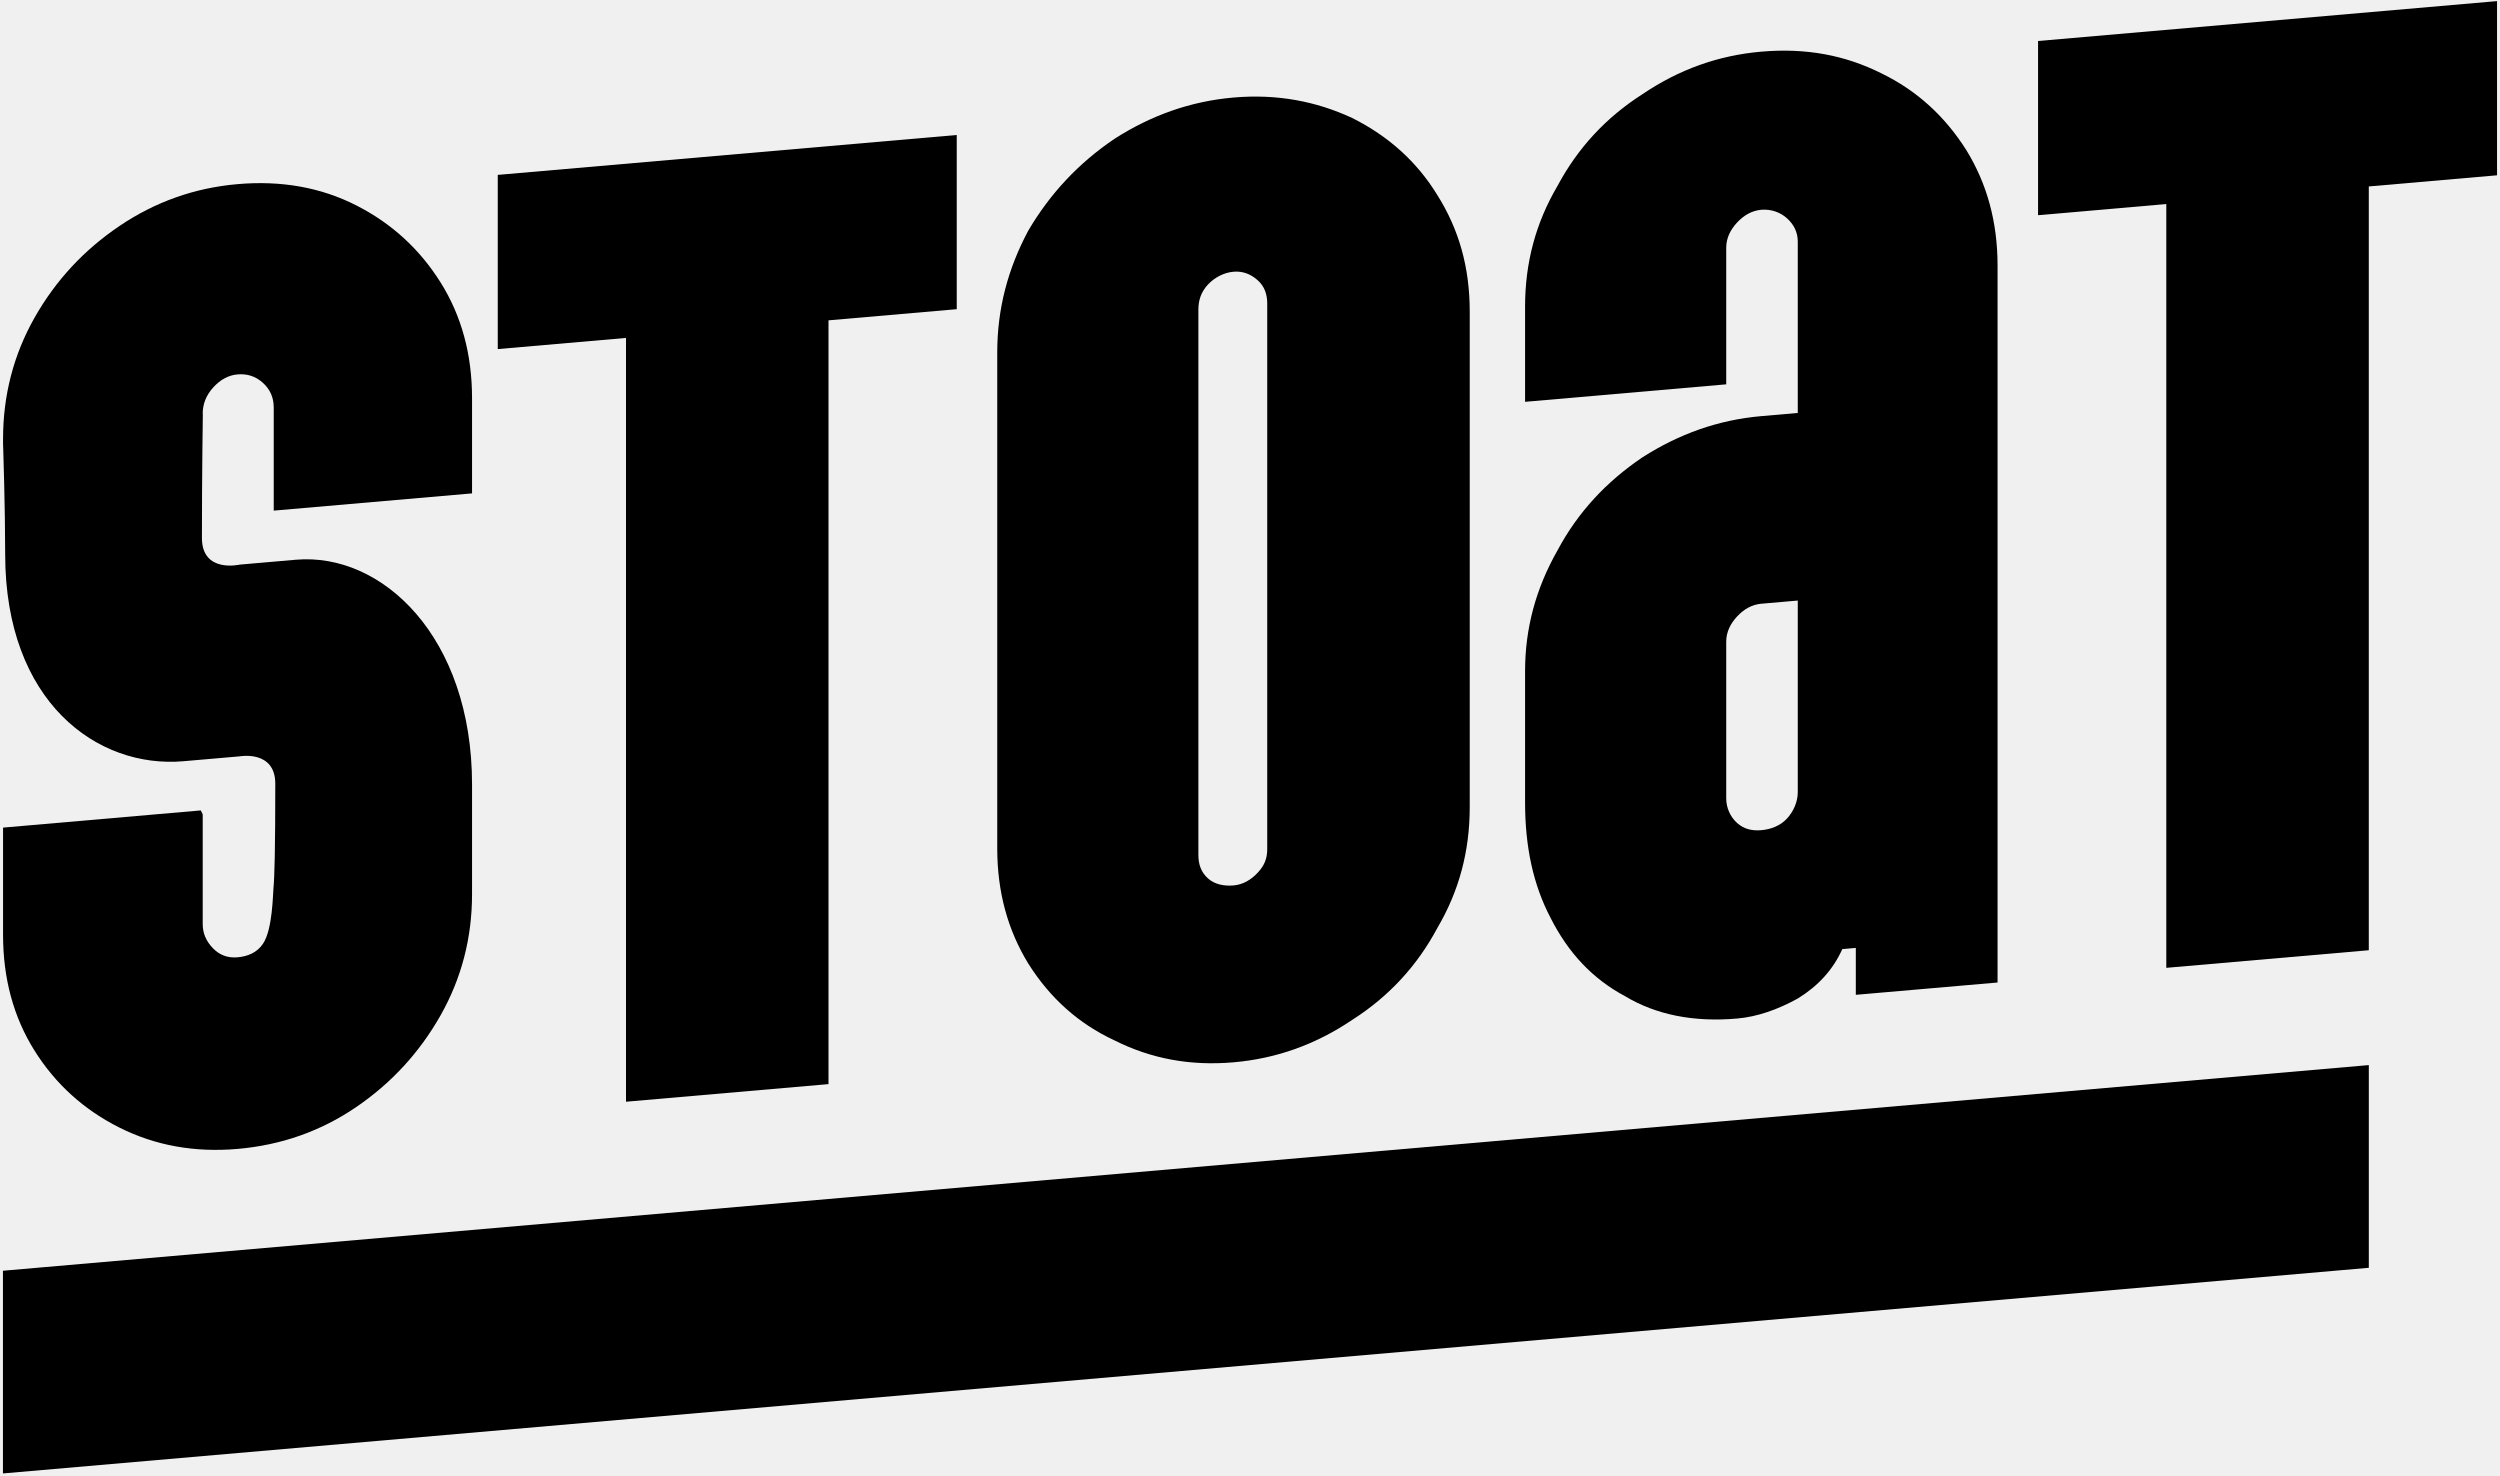
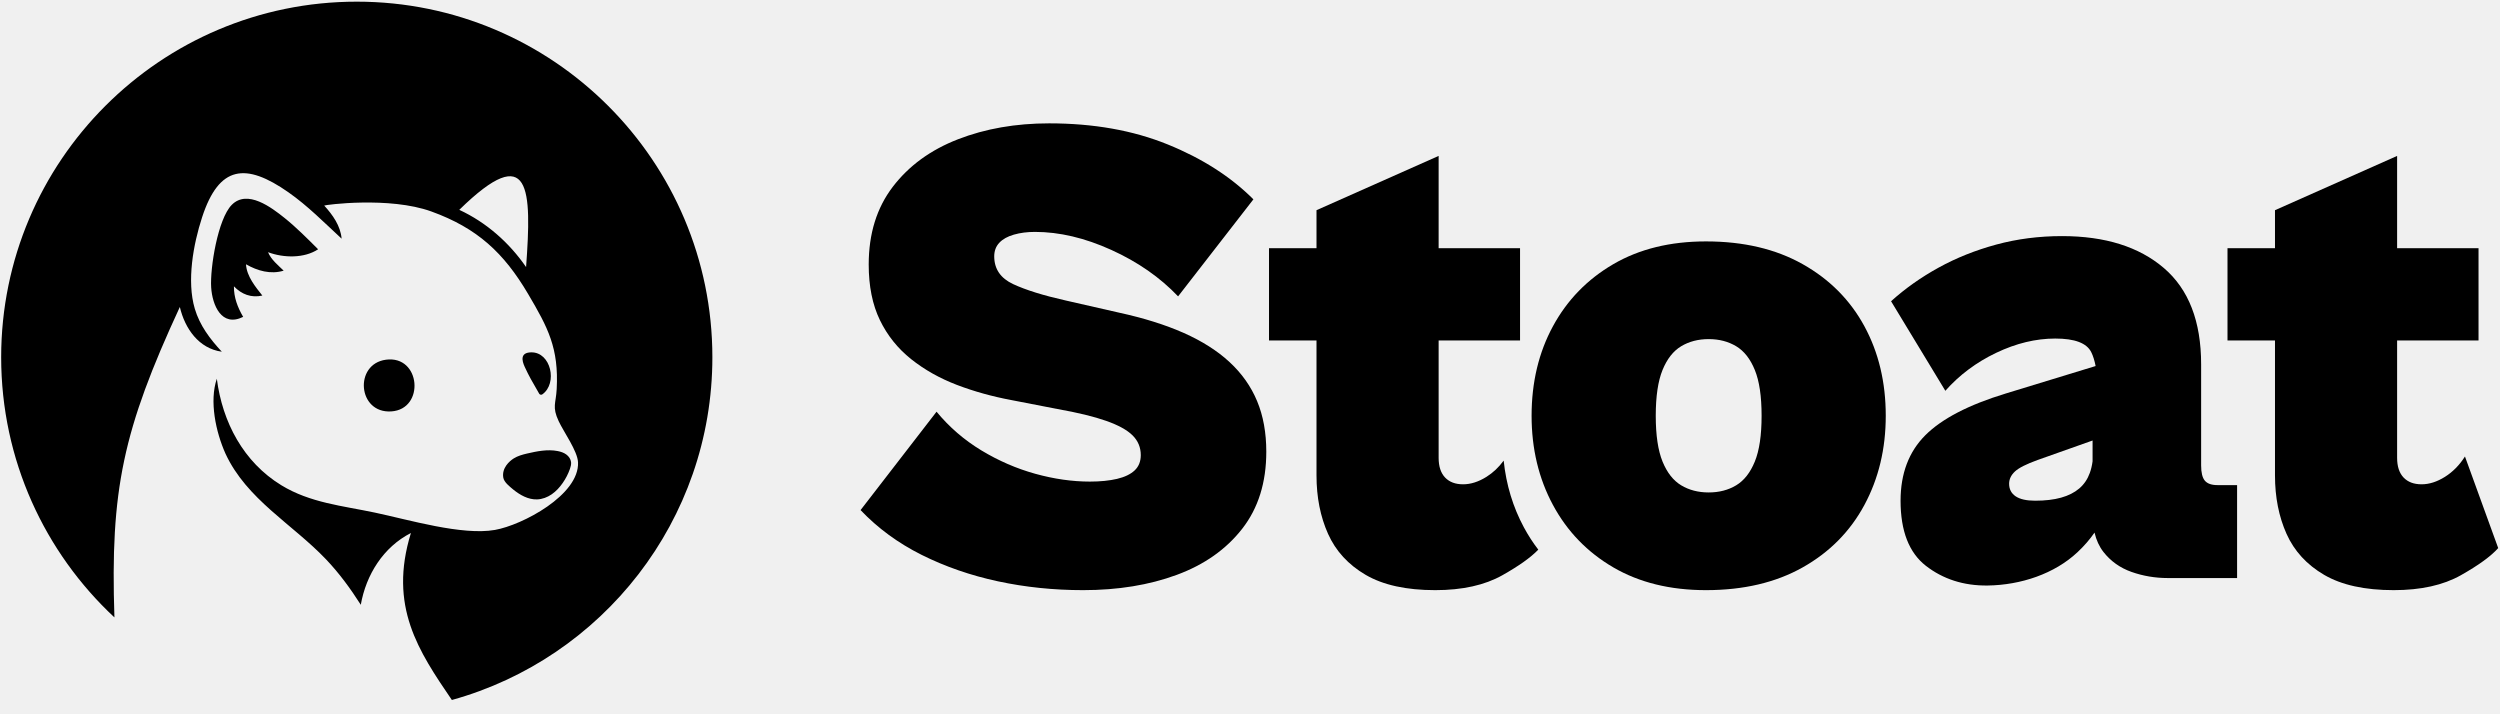
- <svg xmlns="http://www.w3.org/2000/svg" viewBox="0 0 510 301" version="1.1" xml:space="preserve" style="fill-rule:evenodd;clip-rule:evenodd;stroke-linejoin:round;stroke-miterlimit:2;">
-   <g transform="matrix(1,0,0,1,-1185,-387)">
-     <g transform="matrix(4.33579,0,0,2.53023,4028.76,6309.5)">
-       <g transform="matrix(0.205512,-0.0304359,0,0.352165,-862.236,-2508.12)">
-         <g>
-           <g transform="matrix(25.7551,-0.0128569,-4.44089e-16,25.5647,-6609.55,-13670)">
-             <g transform="matrix(12,0,0,12,299.682,567.215)">
-               <path d="M0.125,-0l0,-0.57l-0.095,0l0,-0.13l0.34,0l0,0.13l-0.095,0l0,0.57l-0.15,-0Z" style="fill-rule:nonzero;" />
-             </g>
-             <g transform="matrix(12,0,0,12,304.122,567.215)">
-               <path d="M0.205,0.01c-0.032,0 -0.061,-0.008 -0.088,-0.024c-0.027,-0.015 -0.048,-0.036 -0.064,-0.063c-0.015,-0.026 -0.023,-0.055 -0.023,-0.088l-0,-0.37c-0,-0.033 0.008,-0.062 0.023,-0.089c0.016,-0.026 0.037,-0.047 0.064,-0.063c0.027,-0.015 0.056,-0.023 0.088,-0.023c0.032,-0 0.061,0.008 0.088,0.023c0.027,0.016 0.048,0.037 0.063,0.063c0.016,0.027 0.024,0.056 0.024,0.089l-0,0.37c0,0.033 -0.008,0.062 -0.024,0.088c-0.015,0.027 -0.036,0.048 -0.063,0.063c-0.027,0.016 -0.056,0.024 -0.088,0.024Zm-0,-0.132c0.007,-0 0.013,-0.003 0.018,-0.008c0.005,-0.005 0.007,-0.01 0.007,-0.017l-0,-0.407c-0,-0.007 -0.002,-0.013 -0.007,-0.018c-0.005,-0.005 -0.011,-0.008 -0.018,-0.008c-0.007,0 -0.014,0.003 -0.019,0.008c-0.005,0.005 -0.007,0.011 -0.007,0.018l-0,0.407c-0,0.007 0.002,0.013 0.007,0.018c0.005,0.005 0.012,0.007 0.019,0.007Z" style="fill-rule:nonzero;" />
-             </g>
-             <g transform="matrix(12,0,0,12,308.814,567.215)">
-               <path d="M0.187,0.01c-0.032,0 -0.06,-0.008 -0.083,-0.024c-0.024,-0.015 -0.042,-0.036 -0.055,-0.063c-0.013,-0.026 -0.019,-0.055 -0.019,-0.088l0,-0.098c0,-0.032 0.008,-0.061 0.024,-0.088c0.015,-0.027 0.036,-0.048 0.063,-0.064c0.027,-0.015 0.056,-0.023 0.088,-0.023l0.027,0l0,-0.128c0,-0.007 -0.003,-0.013 -0.008,-0.018c-0.005,-0.005 -0.012,-0.008 -0.019,-0.008c-0.007,0 -0.013,0.003 -0.018,0.008c-0.005,0.005 -0.008,0.011 -0.008,0.018l0,0.102l-0.149,0l0,-0.071c0,-0.033 0.008,-0.062 0.024,-0.088c0.015,-0.027 0.036,-0.048 0.063,-0.063c0.027,-0.016 0.056,-0.024 0.088,-0.024c0.033,0 0.062,0.008 0.089,0.024c0.026,0.015 0.047,0.036 0.063,0.063c0.015,0.026 0.023,0.055 0.023,0.088l0,0.535l-0.105,0l0,-0.035l-0.01,0c-0.007,0.015 -0.018,0.026 -0.033,0.034c-0.015,0.007 -0.03,0.011 -0.045,0.011Zm0.018,-0.139c0.007,0 0.014,-0.002 0.019,-0.007c0.005,-0.005 0.008,-0.012 0.008,-0.019l0,-0.143l-0.027,0c-0.007,0 -0.013,0.003 -0.018,0.008c-0.005,0.005 -0.008,0.011 -0.008,0.018l0,0.117c-0,0.007 0.003,0.014 0.008,0.019c0.005,0.005 0.011,0.007 0.018,0.007Z" style="fill-rule:nonzero;" />
-             </g>
-             <g transform="matrix(12,0,0,12,313.374,567.215)">
-               <path d="M0.125,-0l0,-0.57l-0.095,0l0,-0.13l0.34,0l0,0.13l-0.095,0l0,0.57l-0.15,-0Z" style="fill-rule:nonzero;" />
-             </g>
-           </g>
-           <g transform="matrix(25.5647,-0.0127619,-7.87773e-32,25.5647,-20408.7,-7346.22)">
-             <path d="M837.622,313.803c-0.001,-0.018 -0.002,-0.036 -0.002,-0.054l0,-0.048c0,-0.392 0.094,-0.746 0.282,-1.062c0.188,-0.316 0.442,-0.568 0.762,-0.756c0.32,-0.188 0.672,-0.282 1.056,-0.282c0.392,0 0.746,0.094 1.062,0.282c0.316,0.188 0.568,0.44 0.756,0.756c0.188,0.316 0.282,0.67 0.282,1.062l0,0.852l-1.776,0l0,-0.924c0,-0.088 -0.032,-0.164 -0.096,-0.228c-0.064,-0.064 -0.14,-0.096 -0.228,-0.096c-0.08,0 -0.152,0.032 -0.216,0.096c-0.064,0.064 -0.096,0.14 -0.096,0.228c0,0.003 0,0.005 0.001,0.007c-0,0 -0.008,0.528 -0.008,1.106c-0,0.318 0.338,0.268 0.338,0.268l0.503,-0c0.771,-0 1.578,0.826 1.578,2.15c0,0.403 0,0.981 0,0.981c0,0.392 -0.094,0.746 -0.282,1.062c-0.188,0.316 -0.44,0.568 -0.756,0.756c-0.316,0.188 -0.67,0.282 -1.062,0.282c-0.384,0 -0.736,-0.094 -1.056,-0.282c-0.32,-0.188 -0.574,-0.44 -0.762,-0.756c-0.188,-0.316 -0.282,-0.67 -0.282,-1.062l0,-0.96l1.771,0l0.017,0.037l0,0.983c0,0.08 0.03,0.154 0.09,0.222c0.06,0.068 0.134,0.102 0.222,0.102c0.088,0 0.174,-0.025 0.228,-0.102c0.086,-0.12 0.088,-0.433 0.094,-0.494c0.009,-0.09 0.016,-0.351 0.016,-0.929c-0,-0.304 -0.319,-0.273 -0.319,-0.273l-0.503,-0c-0.771,-0 -1.597,-0.668 -1.597,-1.992c0,-0.404 -0.017,-0.932 -0.017,-0.932Z" />
-           </g>
+ <svg xmlns="http://www.w3.org/2000/svg" width="100%" height="100%" viewBox="0 0 1076 307" version="1.1" xml:space="preserve" style="fill-rule:evenodd;clip-rule:evenodd;stroke-linejoin:round;stroke-miterlimit:2;">
+   <g transform="matrix(1,0,0,1,-757,-1483)">
+     <g transform="matrix(1.432974,0,0,1.80298,-288.929,-864.2006)">
+       <g>
+         <g transform="matrix(0.629919,0,0,0.500647,539.4075,1110.973)">
+           <path d="M356.969,675.637C323.753,644.675 302.968,600.546 302.968,551.6C302.968,458.019 378.944,382.044 472.524,382.044C566.105,382.044 642.08,458.019 642.08,551.6C642.08,629.48 589.46,695.166 517.864,715.015C501.974,691.667 487.572,670.399 498.34,635.393C485.202,642.099 476.944,655.288 474.445,669.626C469.556,661.943 464.129,654.533 457.841,647.931C441.837,631.125 420.016,619.373 409.919,597.549C405.306,587.241 402.145,572.504 405.799,561.838C408.436,582.54 418.507,601.587 436.545,612.617C450.296,621.023 465.703,622.408 481.126,625.661C497.203,629.048 522.738,636.688 538.403,633.928C551.425,631.638 578.749,617.255 578.02,601.656C577.765,596.289 571.213,587.245 568.79,582.066C565.566,575.171 567.48,573.682 567.848,566.765C568.885,547.188 563.715,537.516 554.206,521.395C542.674,501.84 530.016,490.024 508.095,482.087C488.062,474.831 457.231,478.938 456.996,479.271C461.046,483.711 464.773,488.906 465.295,495.055C457.084,487.46 449.14,479.387 439.945,472.948C419.607,458.71 406.868,460.052 398.782,484.817C394.568,497.72 391.382,515.255 395.288,528.453C397.657,536.447 402.575,542.952 408.175,548.951C397.217,547.458 390.574,537.94 388.158,527.623C360.997,586.373 354.95,614.781 356.969,675.637ZM558.455,619.379L558.452,619.376C554.235,619.505 550.344,617.264 547.164,614.697C545.37,613.176 542.74,611.209 542.372,608.931C541.643,604.396 545.254,601.153 547.406,599.808C549.251,598.658 551.495,598.017 553.613,597.527C558.442,596.411 563.455,595.377 568.319,596.323C569.774,596.606 571.22,597.077 572.417,597.951C573.614,598.821 574.544,600.138 574.705,601.612C574.824,602.705 574.525,603.796 574.164,604.833C573.322,607.217 572.16,609.476 570.71,611.548C569.274,613.613 567.556,615.508 565.485,616.934C563.414,618.361 560.969,619.304 558.455,619.379ZM486.399,552.769C503.076,550.51 505.109,576.334 489.02,577.418C472.931,578.502 471.118,554.84 486.399,552.769ZM430.213,501.5C431.753,505.171 434.926,507.616 437.667,510.309C431.445,512.197 425.166,510.394 419.704,507.264C420.028,513.033 424.299,518.121 427.498,522.174C422.225,523.384 417.564,521.577 413.944,517.769C413.891,523.13 415.717,527.806 418.347,532.34C408.062,537.456 403.622,526.696 403.097,518.275C402.522,509.02 406.267,485.669 412.907,478.941C420.336,471.412 431.875,480.182 438.166,485.238C443.719,489.698 449.061,495.087 454.092,500.111C447.487,504.476 437.648,504.294 430.213,501.5ZM559.47,568.921C555.834,562.599 554.722,560.76 552.607,556.182C551.168,553.064 550.439,549.366 555.655,549.256C565.117,549.055 568.395,564.041 561.026,569.27C560.844,569.397 560.628,569.465 560.407,569.465C560.02,569.465 559.662,569.257 559.47,568.921ZM553.254,508.59C555.938,471.688 555.624,447.806 521.4,481.304C534.318,487.312 545.181,496.897 553.254,508.59Z" />
        </g>
-         <g transform="matrix(2.55453,-0.00127522,-1.37482e-33,0.446154,-1951.86,539.891)">
-           <rect x="1157.41" y="705.498" width="212.033" height="104.016" />
+         <g transform="matrix(1.730725,0,0,1.375547,-3179.053,-90.87244)">
+           <circle cx="2320.479" cy="1074.483" r="61.711" style="fill:white;fill-opacity:0;" />
+         </g>
+       </g>
+       <g transform="matrix(4.075683,0,0,3.239275,-459.1641,-1247.729)">
+         <path d="M371.565,830.572C369.399,830.572 367.307,830.355 365.29,829.922C363.274,829.488 361.399,828.838 359.665,827.972C357.932,827.105 356.432,826.005 355.165,824.672L360.765,817.422C361.699,818.555 362.799,819.505 364.065,820.272C365.332,821.038 366.657,821.613 368.04,821.997C369.424,822.38 370.765,822.572 372.065,822.572C372.832,822.572 373.499,822.505 374.065,822.372C374.632,822.238 375.065,822.03 375.365,821.747C375.665,821.463 375.815,821.088 375.815,820.622C375.815,820.055 375.615,819.572 375.215,819.172C374.815,818.772 374.165,818.413 373.265,818.097C372.365,817.78 371.165,817.488 369.665,817.222L366.315,816.572C364.882,816.305 363.532,815.93 362.265,815.447C360.999,814.963 359.874,814.33 358.89,813.547C357.907,812.763 357.14,811.805 356.59,810.672C356.04,809.538 355.765,808.172 355.765,806.572C355.765,804.305 356.357,802.397 357.54,800.847C358.724,799.297 360.324,798.13 362.34,797.347C364.357,796.563 366.599,796.172 369.065,796.172C372.332,796.172 375.24,796.688 377.79,797.722C380.34,798.755 382.449,800.105 384.115,801.772L378.565,808.922C377.232,807.522 375.59,806.38 373.64,805.497C371.69,804.613 369.815,804.172 368.015,804.172C367.449,804.172 366.932,804.238 366.465,804.372C365.999,804.505 365.64,804.705 365.39,804.972C365.14,805.238 365.015,805.572 365.015,805.972C365.015,806.905 365.482,807.588 366.415,808.022C367.349,808.455 368.632,808.855 370.265,809.222L374.215,810.122C376.049,810.522 377.64,811.022 378.99,811.622C380.34,812.222 381.465,812.938 382.365,813.772C383.265,814.605 383.94,815.563 384.39,816.647C384.84,817.73 385.065,818.972 385.065,820.372C385.065,822.638 384.474,824.53 383.29,826.047C382.107,827.563 380.499,828.697 378.465,829.447C376.432,830.197 374.132,830.572 371.565,830.572Z" />
+         <path d="M405.109,827.587C404.564,828.157 403.683,828.785 402.465,829.472C401.165,830.205 399.515,830.572 397.515,830.572C395.382,830.572 393.674,830.197 392.39,829.447C391.107,828.697 390.182,827.688 389.615,826.422C389.049,825.155 388.765,823.722 388.765,822.122L388.765,812.172L385.265,812.172L385.265,805.372L388.765,805.372L388.765,802.572L397.765,798.572L397.765,805.372L403.765,805.372L403.765,812.172L397.765,812.172L397.765,820.822C397.765,821.455 397.924,821.938 398.24,822.272C398.557,822.605 398.999,822.772 399.565,822.772C400.132,822.772 400.707,822.588 401.29,822.222C401.777,821.916 402.199,821.518 402.558,821.026C402.745,822.809 403.242,824.449 404.049,825.947C404.363,826.531 404.717,827.078 405.109,827.587Z" />
+         <g transform="matrix(1,0,0,1,-0.799373,0)">
+           <path d="M418.265,830.572C415.632,830.572 413.357,830.013 411.44,828.897C409.524,827.78 408.04,826.247 406.99,824.297C405.94,822.347 405.415,820.155 405.415,817.722C405.415,815.255 405.94,813.055 406.99,811.122C408.04,809.188 409.524,807.663 411.44,806.547C413.357,805.43 415.632,804.872 418.265,804.872C421.032,804.872 423.407,805.43 425.39,806.547C427.374,807.663 428.89,809.188 429.94,811.122C430.99,813.055 431.515,815.255 431.515,817.722C431.515,820.155 430.99,822.347 429.94,824.297C428.89,826.247 427.374,827.78 425.39,828.897C423.407,830.013 421.032,830.572 418.265,830.572ZM418.465,823.372C419.232,823.372 419.907,823.197 420.49,822.847C421.074,822.497 421.532,821.913 421.865,821.097C422.199,820.28 422.365,819.155 422.365,817.722C422.365,816.288 422.199,815.163 421.865,814.347C421.532,813.53 421.074,812.947 420.49,812.597C419.907,812.247 419.232,812.072 418.465,812.072C417.699,812.072 417.024,812.247 416.44,812.597C415.857,812.947 415.399,813.53 415.065,814.347C414.732,815.163 414.565,816.288 414.565,817.722C414.565,819.155 414.732,820.28 415.065,821.097C415.399,821.913 415.857,822.497 416.44,822.847C417.024,823.197 417.699,823.372 418.465,823.372Z" />
+         </g>
+         <g transform="matrix(1,0,0,1,-1.50815,-0.391222)">
+           <path d="M447.689,814.448C447.609,814.034 447.501,813.692 447.365,813.422C447.032,812.755 446.149,812.422 444.715,812.422C443.282,812.422 441.832,812.772 440.365,813.472C438.899,814.172 437.649,815.105 436.615,816.272L432.615,809.672C433.649,808.738 434.815,807.913 436.115,807.197C437.415,806.48 438.832,805.913 440.365,805.497C441.899,805.08 443.515,804.872 445.215,804.872C448.382,804.872 450.882,805.655 452.715,807.222C454.549,808.788 455.465,811.155 455.465,814.322L455.465,821.772C455.465,822.305 455.557,822.68 455.74,822.897C455.924,823.113 456.232,823.222 456.665,823.222L458.115,823.222L458.115,830.072L453.015,830.072C452.082,830.072 451.19,829.922 450.34,829.622C449.49,829.322 448.799,828.83 448.265,828.147C447.958,827.752 447.739,827.277 447.608,826.722C447.259,827.232 446.831,827.72 446.354,828.167C444.654,829.764 442.17,830.587 439.743,830.622C437.949,830.648 436.429,830.138 435.183,829.172C433.938,828.205 433.315,826.605 433.315,824.372C433.315,822.372 433.924,820.763 435.14,819.547C436.357,818.33 438.332,817.305 441.065,816.472L447.689,814.448ZM447.465,821.468L447.465,819.936L443.415,821.372C442.582,821.672 442.024,821.955 441.74,822.222C441.457,822.488 441.315,822.788 441.315,823.122C441.315,823.522 441.475,823.83 441.794,824.047C442.114,824.263 442.592,824.372 443.231,824.372C443.97,824.372 444.608,824.297 445.146,824.147C445.684,823.997 446.129,823.772 446.482,823.472C446.835,823.172 447.095,822.788 447.263,822.322C447.356,822.063 447.424,821.778 447.465,821.468Z" />
+         </g>
+         <g transform="matrix(1,0,0,1,-2.465302,0)">
+           <path d="M461.865,812.172L458.365,812.172L458.365,805.372L461.865,805.372L461.865,802.572L470.865,798.572L470.865,805.372L476.865,805.372L476.865,812.172L470.865,812.172L470.865,820.822C470.865,821.455 471.024,821.938 471.34,822.272C471.657,822.605 472.099,822.772 472.665,822.772C473.232,822.772 473.807,822.588 474.39,822.222C474.974,821.855 475.465,821.355 475.865,820.722L478.315,827.472C477.782,828.072 476.865,828.738 475.565,829.472C474.265,830.205 472.615,830.572 470.615,830.572C468.482,830.572 466.774,830.197 465.49,829.447C464.207,828.697 463.282,827.688 462.715,826.422C462.149,825.155 461.865,823.722 461.865,822.122L461.865,812.172Z" />
        </g>
      </g>
    </g>
  </g>
</svg>
